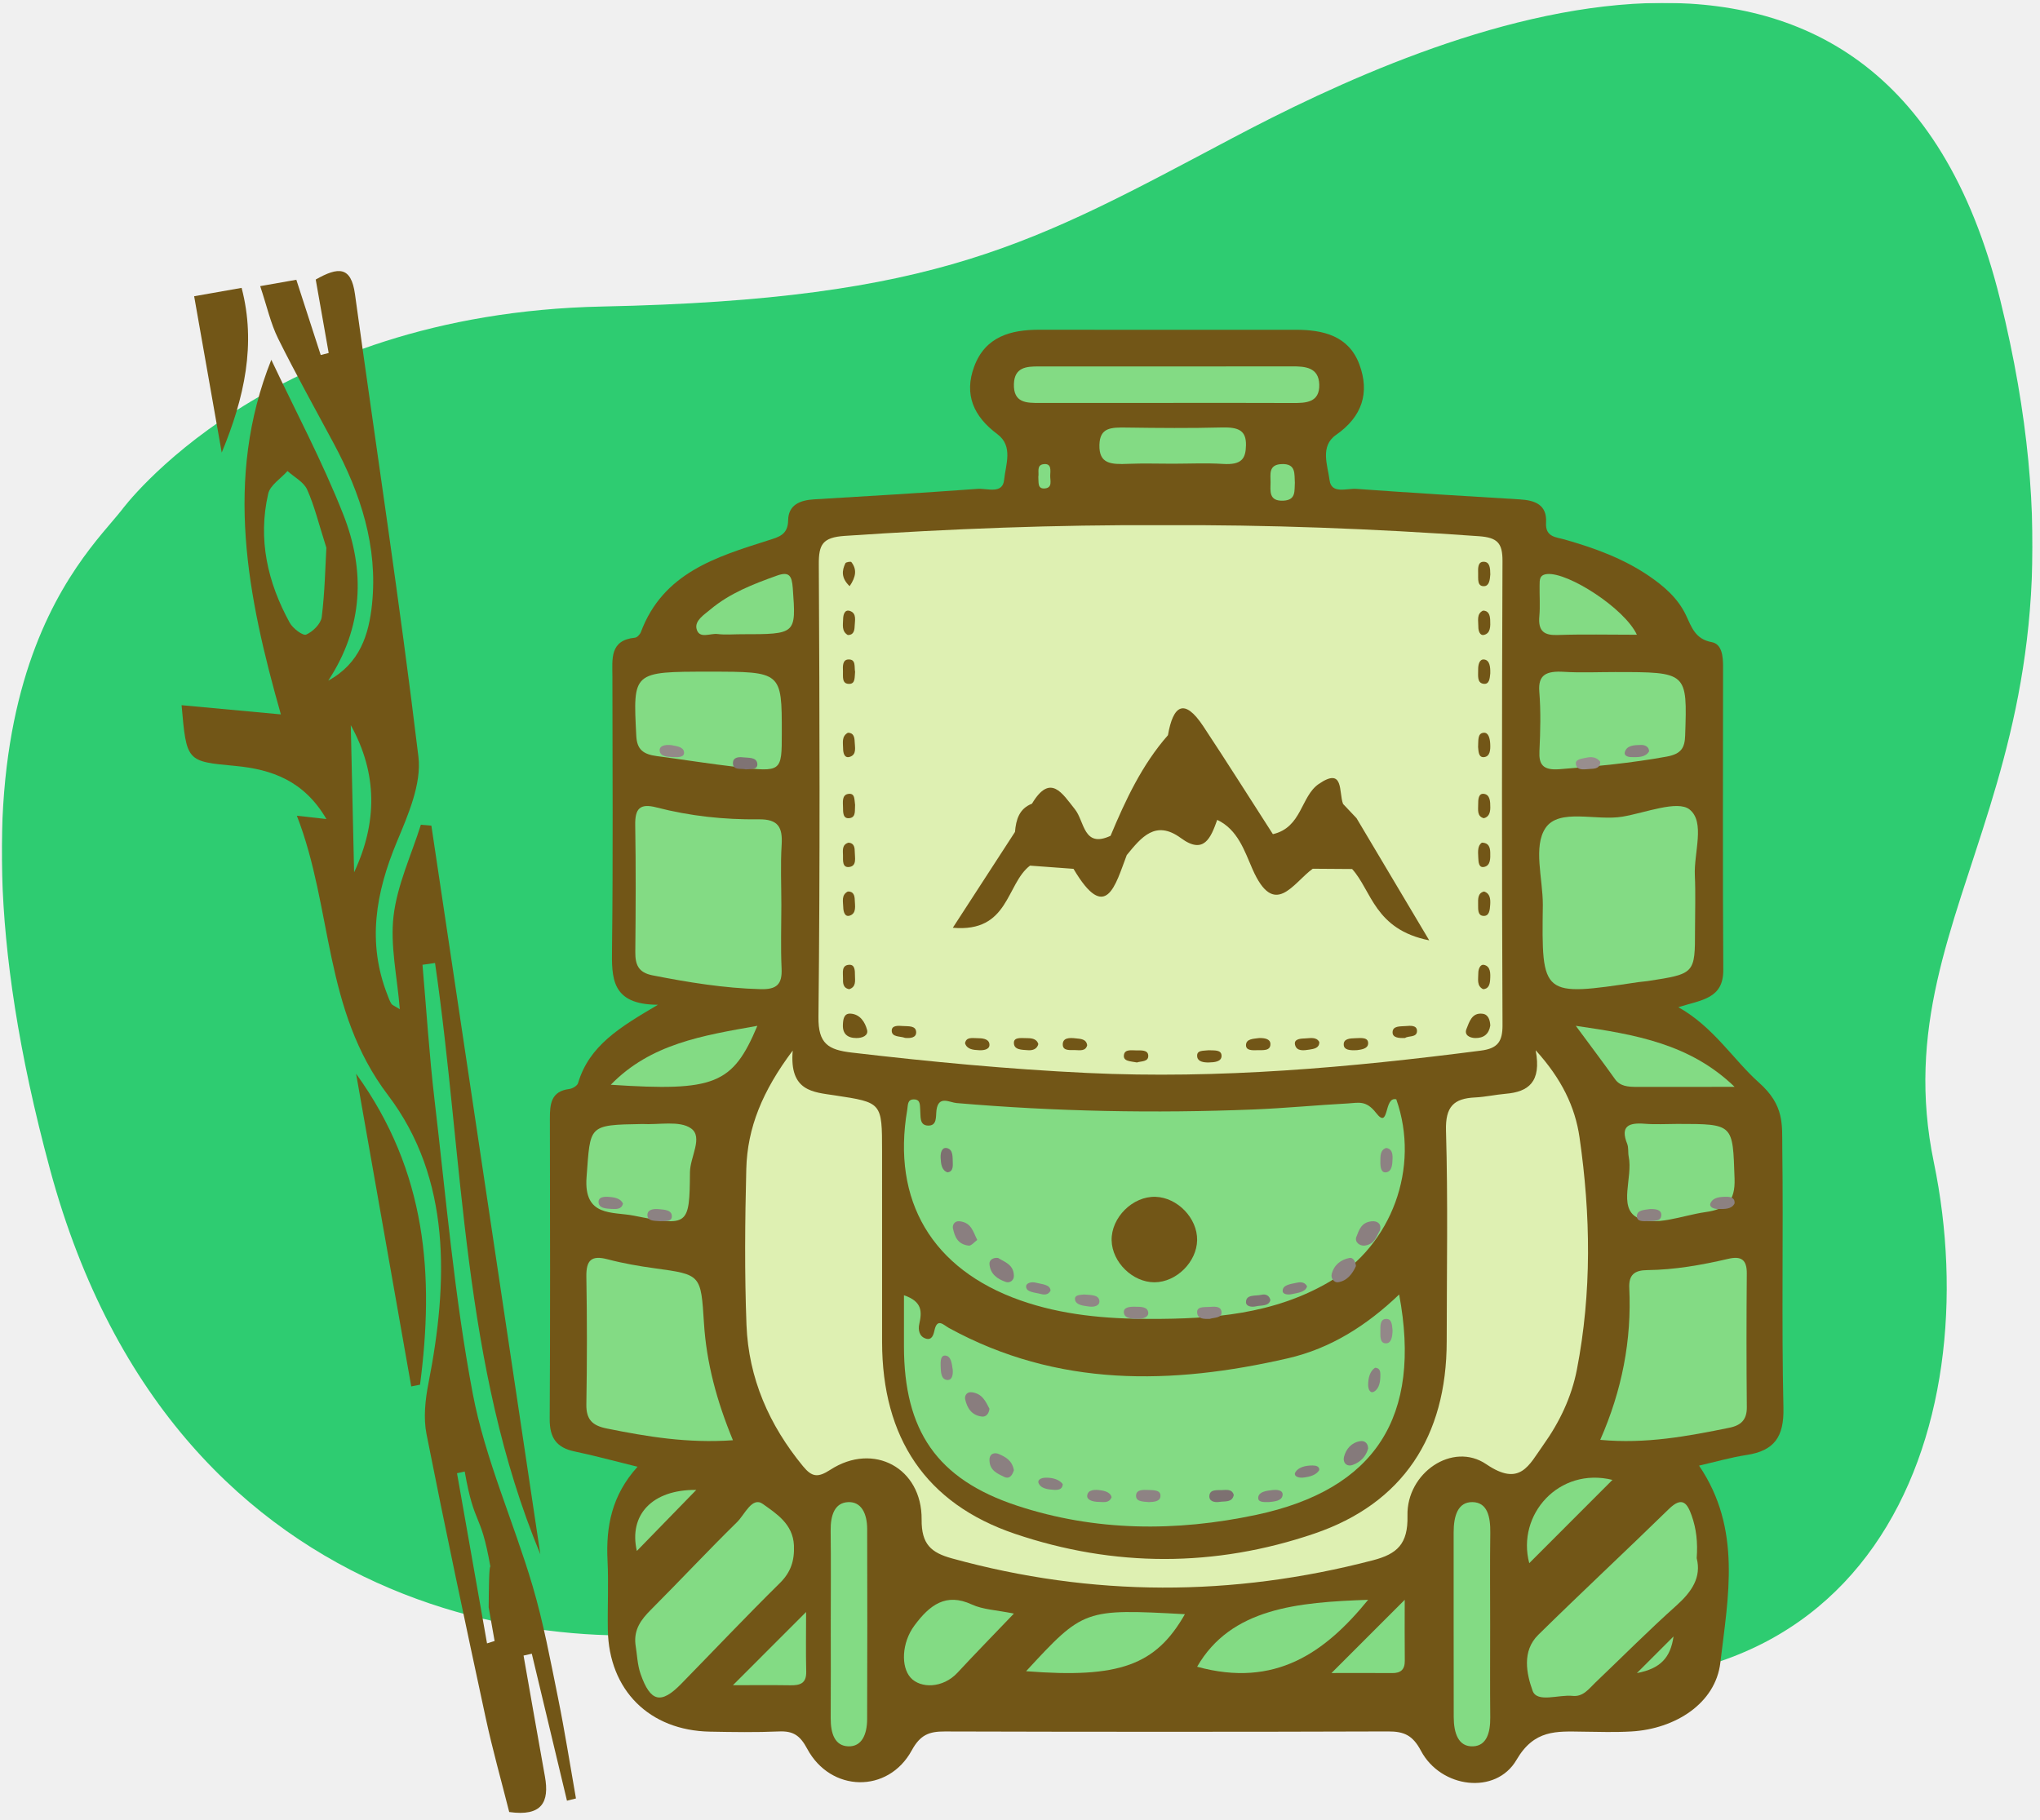
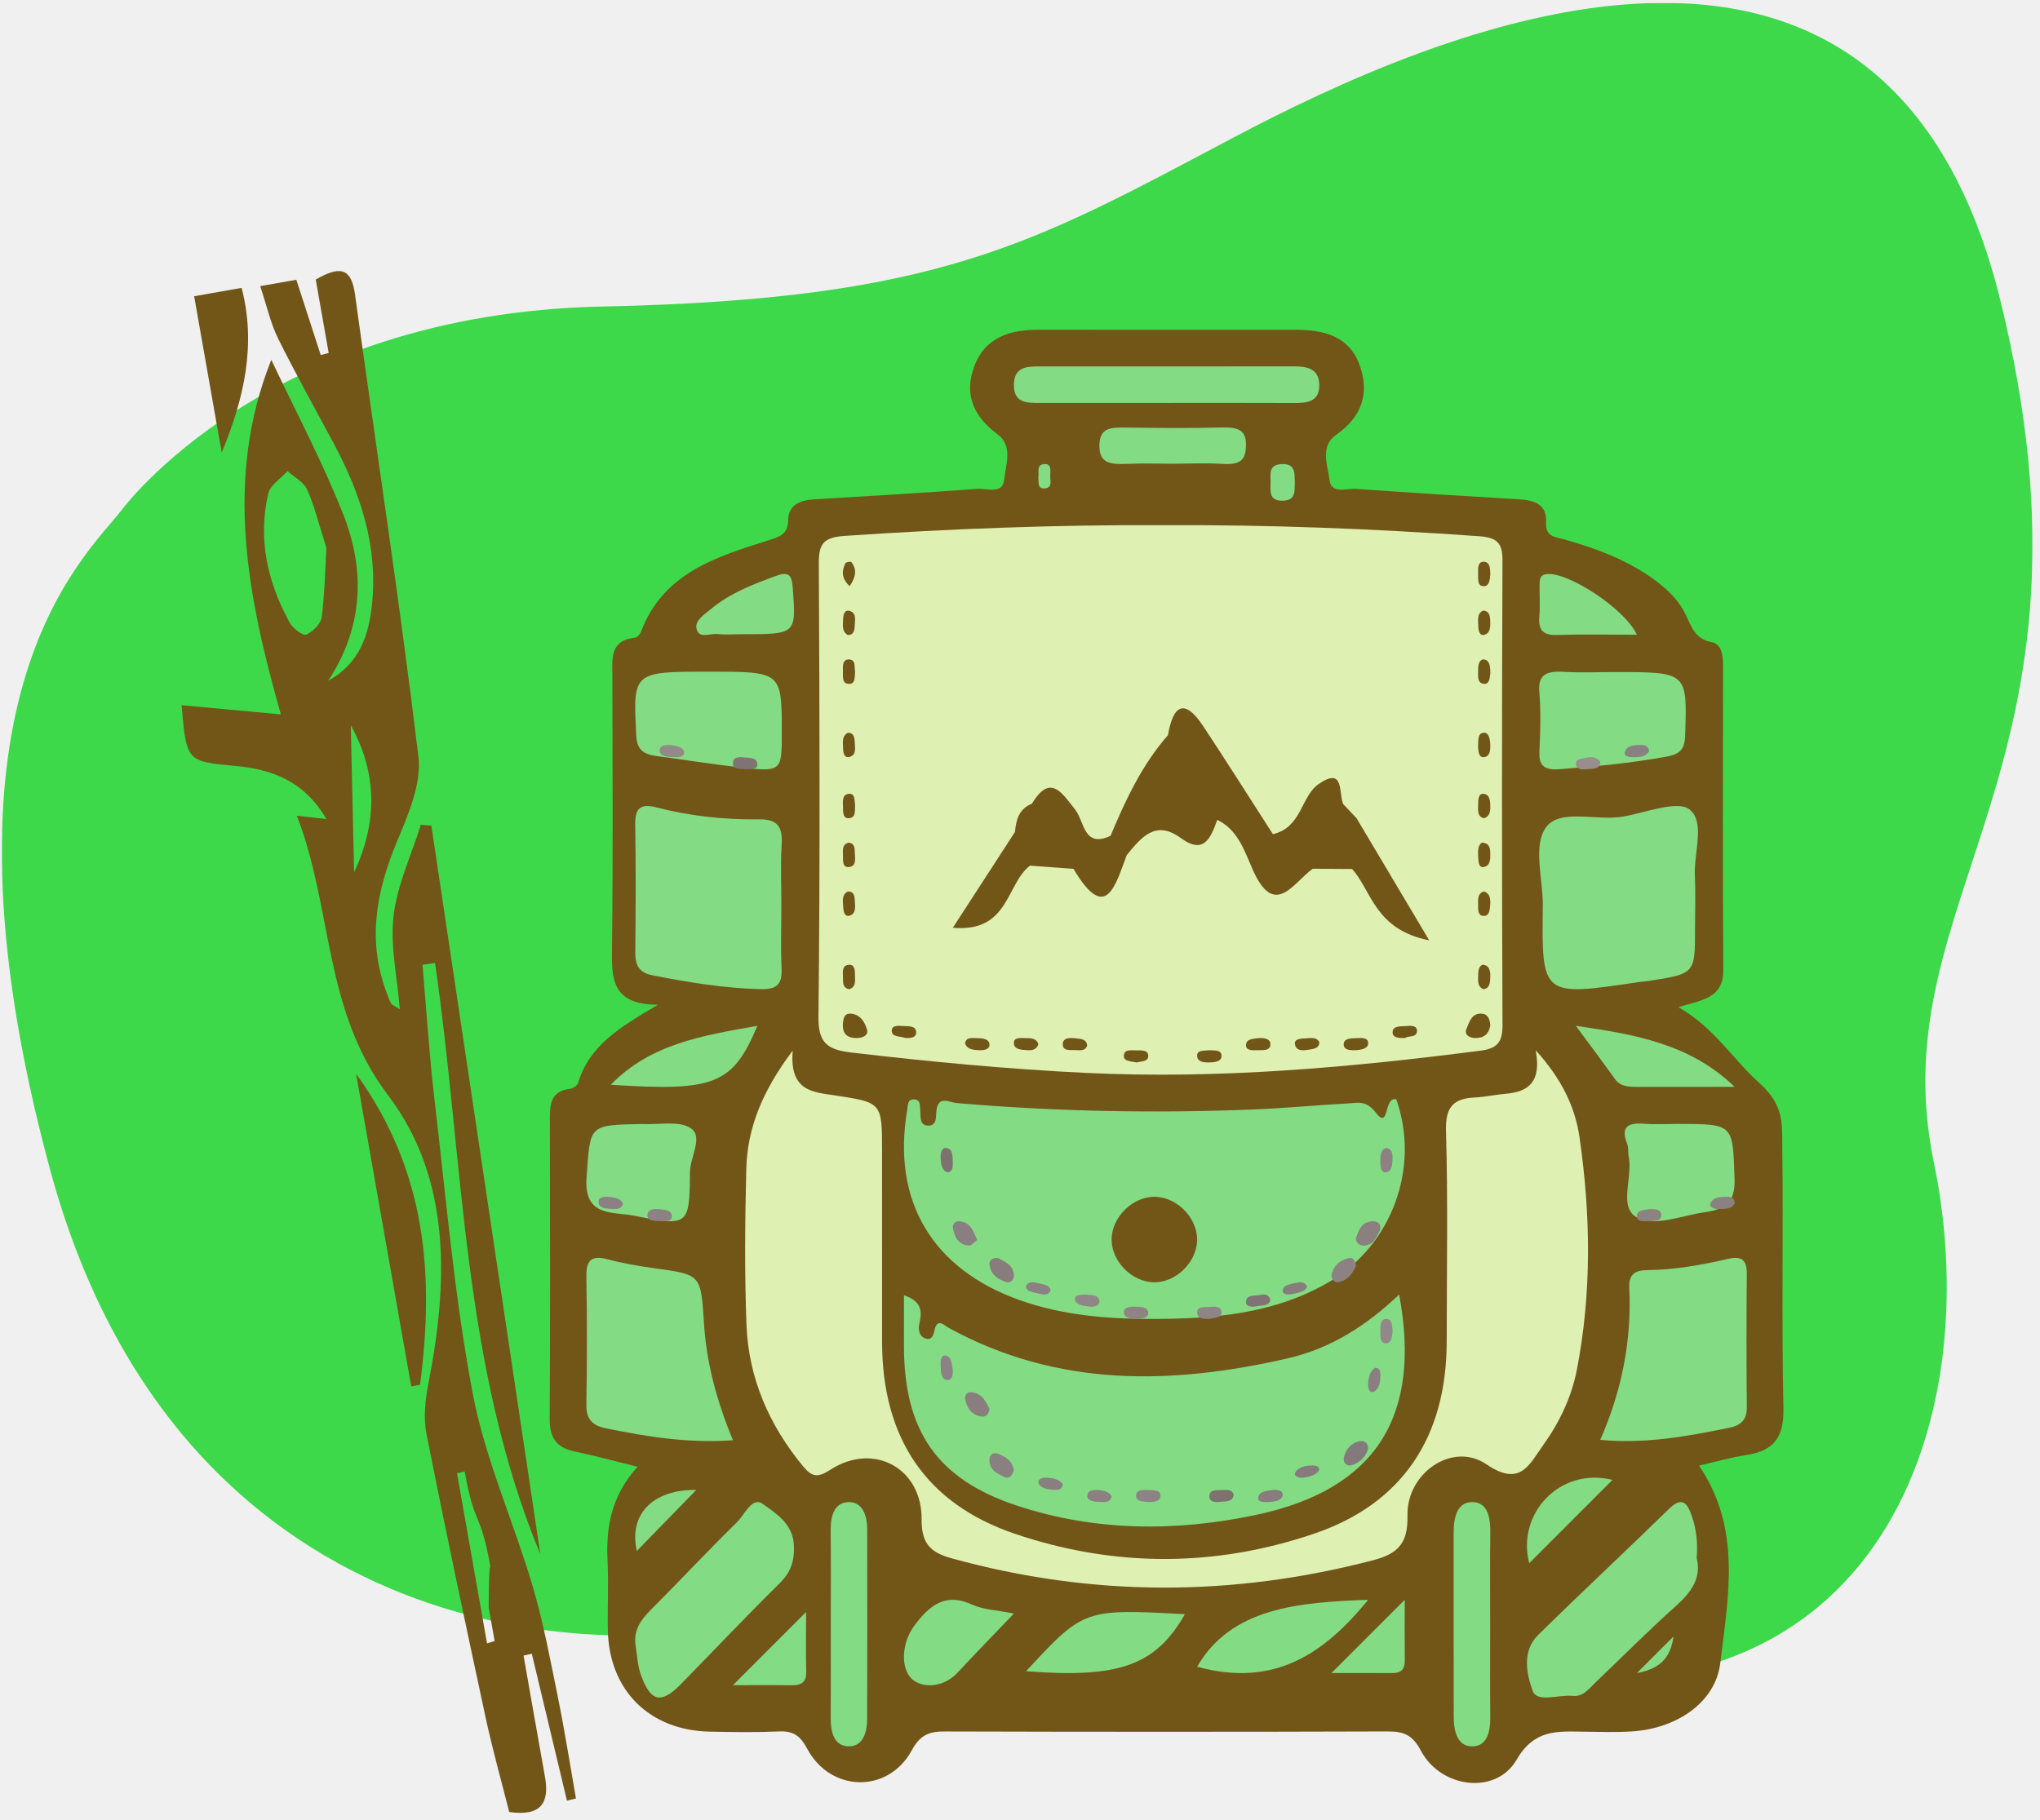
<svg xmlns="http://www.w3.org/2000/svg" xmlns:xlink="http://www.w3.org/1999/xlink" width="167px" height="149px" viewBox="0 0 167 149" version="1.1">
  <defs>
    <polygon id="path-1" points="166.384 137.635 0.149 137.635 0.149 0.237 166.384 0.237 166.384 137.635" />
  </defs>
  <g id="Home" stroke="none" stroke-width="1" fill="none" fill-rule="evenodd">
    <g id="Group-14" transform="translate(-27, 0)">
      <g id="Group-13" transform="translate(27, 0)">
        <g id="Group-3">
          <mask id="mask-2" fill="white">
            <use xlink:href="#path-1" />
          </mask>
          <g id="Clip-2" />
-           <path d="M9.97,41.755 C9.97,41.755 21.729,25.674 49.316,25.099 C76.903,24.525 84.591,19.931 100.873,11.316 C117.153,2.701 154.238,-13.955 163.736,24.525 C173.232,63.005 153.786,73.343 158.308,95.169 C162.831,116.993 153.334,143.412 120.319,136.519 C87.305,129.628 76.451,128.479 62.431,132.5 C48.411,136.519 14.492,134.222 4.091,95.742 C-6.311,57.262 6.804,45.775 9.97,41.755" id="Fill-1" fill="#2ECC71" mask="url(#mask-2)" />
+           <path d="M9.97,41.755 C9.97,41.755 21.729,25.674 49.316,25.099 C76.903,24.525 84.591,19.931 100.873,11.316 C117.153,2.701 154.238,-13.955 163.736,24.525 C173.232,63.005 153.786,73.343 158.308,95.169 C162.831,116.993 153.334,143.412 120.319,136.519 C87.305,129.628 76.451,128.479 62.431,132.5 C48.411,136.519 14.492,134.222 4.091,95.742 C-6.311,57.262 6.804,45.775 9.97,41.755" id="Fill-1" fill="#3DD94A" mask="url(#mask-2)" />
        </g>
        <g id="icon" transform="translate(45, 27)">
          <path d="M7.191,93.105 C5.218,92.62 3.64,92.185 2.041,91.853 C0.562,91.546 -0.01,90.738 0,89.203 C0.05,80.999 0.03,72.796 0.015,64.592 C0.013,63.399 0.104,62.358 1.607,62.172 C1.869,62.139 2.258,61.906 2.323,61.686 C3.232,58.618 5.739,57.113 8.863,55.275 C5.007,55.265 5.073,53.06 5.102,50.635 C5.192,43.221 5.137,35.804 5.133,28.39 C5.133,26.967 4.892,25.424 6.981,25.217 C7.159,25.199 7.391,24.95 7.464,24.758 C9.28,19.906 13.623,18.602 17.918,17.238 C18.755,16.973 19.504,16.791 19.52,15.598 C19.539,14.332 20.504,13.957 21.647,13.889 C26.112,13.625 30.577,13.356 35.038,13.03 C35.807,12.975 37.081,13.491 37.2,12.291 C37.321,11.065 37.969,9.534 36.646,8.55 C34.705,7.106 33.896,5.307 34.753,3.005 C35.667,0.556 37.743,-0.004 40.1,2.06972381e-05 C47.09,0.011 54.08,0.006 61.07,0.004 C63.324,0.003 65.413,0.498 66.282,2.841 C67.142,5.155 66.514,7.119 64.382,8.604 C63.029,9.546 63.691,11.108 63.843,12.323 C63.988,13.485 65.258,12.974 66.034,13.031 C70.495,13.356 74.959,13.625 79.424,13.893 C80.663,13.968 81.654,14.334 81.564,15.796 C81.49,16.993 82.397,16.98 83.088,17.178 C85.514,17.87 87.865,18.718 89.972,20.151 C91.223,21.003 92.356,21.982 93.016,23.372 C93.484,24.36 93.772,25.332 95.13,25.583 C95.967,25.738 96.055,26.749 96.055,27.568 C96.053,35.851 96.019,44.134 96.073,52.416 C96.088,54.783 94.311,54.871 92.394,55.473 C95.285,57.093 96.913,59.8 98.988,61.644 C101.099,63.52 100.879,65.093 100.903,66.988 C100.995,74.086 100.836,81.189 100.997,88.285 C101.052,90.667 100.239,91.797 97.98,92.142 C96.69,92.338 95.424,92.708 94.088,93.013 C97.609,98.193 96.463,103.786 95.833,109.143 C95.441,112.49 92.132,114.571 88.559,114.781 C87.227,114.859 85.889,114.816 84.553,114.798 C82.417,114.768 80.593,114.617 79.144,117.109 C77.461,120.003 72.95,119.435 71.322,116.361 C70.646,115.085 69.934,114.774 68.631,114.779 C56.536,114.819 44.441,114.817 32.347,114.782 C31.064,114.777 30.338,115.048 29.637,116.332 C27.706,119.875 22.995,119.781 21.077,116.193 C20.492,115.1 19.927,114.729 18.768,114.78 C16.886,114.862 14.998,114.832 13.114,114.796 C8.157,114.701 4.848,111.4 4.759,106.463 C4.725,104.571 4.828,102.673 4.734,100.785 C4.596,98.004 5.074,95.445 7.191,93.105 Z" id="Shape" fill="#725617" />
          <path d="M50.104,16.005 C58.766,15.956 67.412,16.293 76.053,16.906 C77.594,17.016 78.004,17.47 77.998,18.945 C77.943,31.611 77.943,44.277 78,56.943 C78.006,58.306 77.592,58.853 76.231,59.029 C65.53,60.412 54.808,61.374 43.995,60.859 C37.548,60.553 31.133,59.941 24.726,59.19 C22.801,58.964 21.976,58.465 22.001,56.279 C22.136,43.924 22.096,31.566 22.03,19.21 C22.021,17.592 22.325,17.005 24.155,16.881 C32.796,16.296 41.443,15.963 50.104,16.005 Z" id="Shape" fill="#DEF0B2" />
          <path d="M19.895,59.025 C19.602,62.385 21.584,62.427 23.344,62.695 C27.206,63.281 27.208,63.267 27.209,67.299 C27.21,72.495 27.206,77.69 27.21,82.886 C27.217,90.73 30.782,96.119 38.075,98.593 C46.2,101.348 54.47,101.346 62.593,98.58 C69.826,96.117 73.429,90.641 73.431,82.833 C73.433,77.087 73.54,71.336 73.373,65.595 C73.315,63.607 74.013,62.949 75.749,62.865 C76.593,62.825 77.428,62.635 78.271,62.562 C80.096,62.407 81.211,61.624 80.714,59 C82.834,61.334 83.944,63.633 84.305,66.137 C85.219,72.467 85.314,78.833 84.089,85.148 C83.652,87.403 82.665,89.465 81.333,91.33 C80.166,92.962 79.451,94.789 76.67,92.897 C73.917,91.024 70.136,93.609 70.22,97.109 C70.276,99.446 69.361,100.249 67.397,100.762 C55.886,103.766 44.412,103.777 32.928,100.609 C31.231,100.141 30.428,99.458 30.447,97.429 C30.487,93.201 26.505,91.066 22.981,93.348 C21.962,94.007 21.482,93.97 20.736,93.062 C17.969,89.698 16.277,85.865 16.109,81.483 C15.947,77.238 15.986,72.98 16.093,68.733 C16.179,65.348 17.413,62.334 19.895,59.025 Z" id="Shape" fill="#DEF0B2" />
          <path d="M69.304,63.018 C71.272,68.597 68.948,74.956 63.832,77.957 C59.27,80.633 54.207,81.008 49.112,81 C45.524,80.994 41.946,80.689 38.502,79.471 C31.317,76.929 27.987,71.336 29.27,63.867 C29.333,63.498 29.267,63.016 29.818,63.024 C30.375,63.032 30.296,63.512 30.331,63.883 C30.38,64.406 30.242,65.154 30.979,65.169 C31.733,65.184 31.594,64.428 31.663,63.906 C31.827,62.673 32.732,63.274 33.301,63.323 C41.406,64.017 49.522,64.176 57.647,63.848 C60.221,63.743 62.788,63.492 65.36,63.354 C66.182,63.311 66.824,63.063 67.648,64.13 C68.761,65.573 68.26,62.751 69.304,63.018 Z" id="Shape" fill="#83DB84" />
          <path d="M29.001,79.062 C30.533,79.582 30.472,80.44 30.253,81.425 C30.153,81.871 30.242,82.432 30.774,82.605 C31.284,82.772 31.413,82.324 31.499,81.933 C31.729,80.886 32.25,81.505 32.677,81.739 C41.564,86.612 50.922,86.413 60.439,84.222 C63.944,83.415 66.895,81.526 69.539,79 C71.409,89 67.607,94.969 57.841,97.044 C51.291,98.435 44.66,98.412 38.233,96.283 C31.697,94.119 29.005,90.146 29,83.224 C29,81.899 29.001,80.575 29.001,79.062 Z" id="Shape" fill="#83DB84" />
          <path d="M81.301,47.08 C81.301,44.944 80.497,42.327 81.518,40.805 C82.628,39.151 85.674,40.244 87.842,39.869 C89.71,39.547 92.324,38.51 93.303,39.277 C94.613,40.305 93.658,42.814 93.745,44.683 C93.813,46.161 93.759,47.645 93.759,49.125 C93.759,52.739 93.759,52.739 89.879,53.335 C89.622,53.374 89.36,53.385 89.102,53.424 C81.199,54.606 81.199,54.607 81.301,47.08 Z" id="Shape" fill="#83DB84" />
          <path d="M18.964,47.119 C18.962,48.851 18.903,50.583 18.983,52.311 C19.041,53.596 18.588,54.032 17.271,53.998 C14.271,53.921 11.343,53.44 8.413,52.865 C7.248,52.635 6.998,51.983 7.008,50.943 C7.042,47.482 7.059,44.02 7.001,40.56 C6.979,39.239 7.359,38.757 8.736,39.114 C11.473,39.823 14.285,40.125 17.104,40.09 C18.717,40.068 19.075,40.749 18.988,42.176 C18.886,43.818 18.964,45.472 18.964,47.119 Z" id="Shape" fill="#83DB84" />
          <path d="M15,90.934 C11.27,91.196 7.966,90.638 4.663,89.971 C3.503,89.737 2.979,89.248 3.001,87.993 C3.061,84.51 3.061,81.024 3.001,77.541 C2.978,76.177 3.423,75.77 4.742,76.118 C6.008,76.452 7.309,76.677 8.607,76.855 C12.397,77.376 12.376,77.359 12.629,81.356 C12.835,84.598 13.667,87.703 15,90.934 Z" id="Shape" fill="#83DB84" />
          <path d="M86,90.903 C87.78,86.853 88.58,82.744 88.377,78.471 C88.325,77.382 88.809,77.014 89.842,77.003 C92.089,76.979 94.295,76.588 96.477,76.08 C97.543,75.83 98.008,76.149 97.998,77.286 C97.967,80.933 97.964,84.582 98,88.229 C98.01,89.27 97.509,89.72 96.575,89.91 C93.17,90.601 89.763,91.252 86,90.903 Z" id="Shape" fill="#83DB84" />
          <path d="M93.896,100.592 C94.295,102.152 93.501,103.336 92.235,104.47 C89.957,106.507 87.807,108.675 85.596,110.782 C85.068,111.286 84.605,111.962 83.73,111.867 C82.596,111.745 80.826,112.462 80.463,111.447 C79.966,110.062 79.572,108.201 80.927,106.869 C84.453,103.398 88.08,100.021 91.62,96.564 C92.731,95.479 93.136,96.125 93.484,97.104 C93.869,98.186 93.992,99.307 93.896,100.592 Z" id="Shape" fill="#83DB84" />
          <path d="M87.212,28.032 C93.154,28.033 93.123,28.032 92.952,33.217 C92.92,34.213 92.656,34.734 91.429,34.957 C88.526,35.486 85.597,35.764 82.65,35.987 C81.279,36.091 80.971,35.574 81.022,34.516 C81.1,32.891 81.142,31.254 81.012,29.634 C80.9,28.251 81.586,27.926 83.02,28.013 C84.41,28.098 85.814,28.032 87.212,28.032 Z" id="Shape" fill="#83DB84" />
          <path d="M13.076,28 C19.002,28 19.002,28 19,33.036 C18.999,36.207 18.995,36.231 15.34,35.809 C13.144,35.555 10.961,35.204 8.77,34.914 C7.653,34.767 7.144,34.37 7.088,33.265 C6.819,27.998 6.77,28 13.076,28 Z" id="Shape" fill="#83DB84" />
          <path d="M7.02,107.648 C6.88,106.422 7.486,105.614 8.281,104.818 C10.653,102.442 12.947,99.984 15.342,97.633 C15.968,97.018 16.57,95.519 17.45,96.153 C18.53,96.931 19.919,97.779 19.994,99.553 C20.047,100.796 19.741,101.742 18.834,102.637 C16.096,105.338 13.448,108.138 10.757,110.89 C9.114,112.569 8.248,112.378 7.443,110.08 C7.175,109.316 7.154,108.461 7.02,107.648 Z" id="Shape" fill="#83DB84" />
          <path d="M76.989,106.077 C76.989,108.597 76.972,111.117 76.996,113.638 C77.008,114.894 76.691,115.948 75.598,115.998 C74.379,116.055 74.008,114.912 74.006,113.592 C73.997,108.552 74.001,103.512 74,98.471 C74,97.152 74.333,95.983 75.54,96 C76.755,96.018 77.018,97.18 76.999,98.517 C76.964,101.036 76.989,103.557 76.989,106.077 Z" id="Shape" fill="#83DB84" />
          <path d="M23.009,105.893 C23.01,103.374 23.03,100.854 23,98.335 C22.985,97.058 23.336,96.055 24.422,96.002 C25.511,95.949 25.985,96.94 25.989,98.194 C26.004,103.39 26.004,108.586 25.986,113.782 C25.981,115.019 25.55,116.038 24.441,115.999 C23.337,115.96 22.996,114.946 23.004,113.686 C23.021,111.089 23.009,108.491 23.009,105.893 Z" id="Shape" fill="#83DB84" />
          <path d="M50.353,5.993 C46.929,5.993 43.504,5.991 40.079,5.995 C39.051,5.996 37.947,6.008 38.002,4.431 C38.05,3.062 39.049,3.006 40.007,3.006 C46.933,3.008 53.857,3.013 60.781,3 C61.833,2.998 62.959,3.072 62.999,4.488 C63.041,5.968 61.898,6.005 60.854,6 C57.353,5.983 53.853,5.993 50.353,5.993 Z" id="Shape" fill="#83DB84" />
          <path d="M7.574,65.04 C8.935,65.118 10.629,64.737 11.566,65.396 C12.584,66.113 11.492,67.74 11.482,68.986 C11.445,73.375 11.375,73.438 6.894,72.546 C5.138,72.197 2.767,72.677 3.018,69.385 C3.343,65.133 3.094,65.115 7.574,65.04 Z" id="Shape" fill="#83DB84" />
          <path d="M92.316,65.033 C96.959,65.034 96.841,65.038 96.996,69.51 C97.061,71.377 96.326,72.012 94.596,72.256 C92.698,72.524 90.432,73.492 88.992,72.685 C87.467,71.831 88.68,69.414 88.331,67.716 C88.26,67.367 88.332,66.979 88.204,66.658 C87.629,65.215 88.32,64.912 89.653,65.02 C90.535,65.091 91.428,65.033 92.316,65.033 Z" id="Shape" fill="#83DB84" />
          <path d="M67,104 C63.477,108.327 59.389,111.235 53,109.481 C55.775,104.667 61.241,104.201 67,104 Z" id="Shape" fill="#83DB84" />
          <path d="M38,105.129 C36.23,106.979 34.792,108.448 33.392,109.96 C32.179,111.269 30.349,111.266 29.545,110.376 C28.742,109.486 28.812,107.519 29.853,106.112 C31.109,104.414 32.442,103.407 34.549,104.381 C35.476,104.809 36.558,104.833 38,105.129 Z" id="Shape" fill="#83DB84" />
          <path d="M39,109.847 C43.701,104.753 43.76,104.732 52,105.178 C49.619,109.352 46.642,110.449 39,109.847 Z" id="Shape" fill="#83DB84" />
          <path d="M5,61.825 C8.263,58.468 12.522,57.793 17,57 C14.982,61.796 13.524,62.388 5,61.825 Z" id="Shape" fill="#83DB84" />
          <path d="M97,61.997 C93.801,61.997 91.389,61.993 88.977,62 C88.258,62.001 87.622,61.945 87.211,61.368 C86.252,60.018 85.245,58.688 84,57 C88.953,57.716 93.366,58.494 97,61.997 Z" id="Shape" fill="#83DB84" />
          <path d="M50.985,10.971 C49.78,10.971 48.571,10.931 47.369,10.981 C45.934,11.042 44.965,10.984 45.001,9.44 C45.034,7.996 45.946,7.991 47.264,8.011 C49.846,8.048 52.432,8.07 55.013,8.003 C56.42,7.967 57.022,8.264 56.999,9.463 C56.978,10.561 56.646,11.085 55.116,10.989 C53.748,10.902 52.363,10.97 50.985,10.971 Z" id="Shape" fill="#83DB84" />
          <path d="M89,24.976 C86.688,24.976 84.602,24.925 82.52,24.997 C81.427,25.035 80.903,24.711 81.015,23.463 C81.09,22.629 81.021,21.782 81.036,20.941 C81.044,20.498 81.001,20.066 81.659,20.006 C83.375,19.848 87.991,22.813 89,24.976 Z" id="Shape" fill="#83DB84" />
          <path d="M80.189,101 C79.137,97.035 82.62,93.101 87,94.181 C84.815,96.369 82.471,98.715 80.189,101 Z" id="Shape" fill="#83DB84" />
          <path d="M15.694,24.934 C15.039,24.934 14.376,24.996 13.731,24.916 C13.137,24.842 12.232,25.353 12.022,24.492 C11.859,23.824 12.634,23.342 13.136,22.92 C14.752,21.562 16.662,20.83 18.595,20.137 C19.601,19.776 19.825,20.134 19.899,21.156 C20.173,24.937 20.206,24.934 15.694,24.934 Z" id="Shape" fill="#83DB84" />
          <path d="M15,110.992 C17.052,108.94 18.969,107.022 20.989,105 C20.989,106.598 20.961,108.242 20.999,109.884 C21.022,110.847 20.496,111.012 19.701,110.999 C18.116,110.975 16.532,110.992 15,110.992 Z" id="Shape" fill="#83DB84" />
          <path d="M64,109.996 C66.129,107.866 67.935,106.06 69.994,104 C69.994,105.773 69.982,107.377 70,108.981 C70.008,109.723 69.661,110.006 68.971,110 C67.437,109.986 65.904,109.996 64,109.996 Z" id="Shape" fill="#83DB84" />
          <path d="M12,95.001 C10.309,96.737 8.683,98.408 7.134,100 C6.458,97.06 8.379,94.963 12,95.001 Z" id="Shape" fill="#83DB84" />
          <path d="M61,12.533 C60.951,13.164 61.122,13.939 60.082,13.996 C58.828,14.067 59.008,13.175 59.011,12.469 C59.013,11.851 58.831,11.058 59.892,11.003 C61.128,10.941 60.949,11.821 61,12.533 Z" id="Shape" fill="#83DB84" />
          <path d="M89,110 C90.165,108.834 91.023,107.977 92,107 C91.753,108.724 90.946,109.635 89,110 Z" id="Shape" fill="#83DB84" />
          <path d="M40,12.045 C40.074,11.668 39.823,11.073 40.445,11.006 C41.099,10.935 40.987,11.526 40.974,11.94 C40.961,12.336 41.178,12.927 40.551,12.994 C39.905,13.064 40.039,12.485 40,12.045 Z" id="Shape" fill="#83DB84" />
          <path d="M53.941,59 C54.387,59.028 55.008,58.93 55,59.47 C54.993,59.94 54.416,59.991 53.947,60 C53.536,60.007 53.074,59.934 53.011,59.556 C52.911,58.955 53.528,59.061 53.941,59 Z" id="Shape" fill="#725617" />
          <path d="M66.103,58.99 C65.497,59.027 65.037,58.977 65.003,58.575 C64.958,58.046 65.51,58.026 65.968,58.013 C66.411,57.999 67.034,57.913 66.999,58.464 C66.97,58.904 66.374,58.949 66.103,58.99 Z" id="Shape" fill="#725617" />
          <path d="M76.403,23 C76.85,23.001 76.97,23.348 76.99,23.758 C77.016,24.279 77.03,24.87 76.469,24.992 C76.16,25.06 76.016,24.673 76.021,24.328 C76.029,23.844 75.852,23.267 76.403,23 Z" id="Shape" fill="#725617" />
          <path d="M40,58.496 C39.897,58.893 39.559,59.029 39.14,58.995 C38.644,58.956 37.987,58.982 38,58.375 C38.009,57.941 38.545,58.001 38.917,58.005 C39.365,58.012 39.848,57.996 40,58.496 Z" id="Shape" fill="#725617" />
          <path d="M76.494,46 C76.971,46.153 77.024,46.598 76.993,47.069 C76.964,47.52 76.922,48.062 76.389,47.994 C75.961,47.939 76.007,47.438 76.002,47.062 C75.996,46.611 75.965,46.126 76.494,46 Z" id="Shape" fill="#725617" />
          <path d="M77,20.042 C76.97,20.468 76.913,20.97 76.509,20.998 C75.909,21.039 76.018,20.395 76.004,19.946 C75.993,19.544 75.971,19.012 76.434,19 C76.976,18.987 76.994,19.543 77,20.042 Z" id="Shape" fill="#725617" />
          <path d="M76.466,40 C75.898,39.845 76.01,39.306 76.007,38.86 C76.005,38.46 76.027,37.936 76.491,38.006 C76.985,38.082 77.001,38.643 77,39.127 C76.999,39.569 76.867,39.908 76.466,40 Z" id="Shape" fill="#725617" />
          <path d="M76,34.172 C76.036,33.651 75.928,33.027 76.478,33 C76.86,32.982 76.97,33.478 76.993,33.905 C77.022,34.407 76.981,34.952 76.479,34.998 C76.027,35.039 76.036,34.51 76,34.172 Z" id="Shape" fill="#725617" />
          <path d="M76.315,42 C76.863,42.007 76.985,42.369 76.996,42.811 C77.008,43.291 77.02,43.852 76.532,43.98 C76.038,44.11 76.032,43.58 76.013,43.184 C75.992,42.724 75.952,42.232 76.315,42 Z" id="Shape" fill="#725617" />
          <path d="M63,58.324 C63.017,58.821 62.575,58.887 62.188,58.948 C61.724,59.021 61.166,59.098 61.021,58.578 C60.892,58.11 61.378,58.044 61.787,58.034 C62.227,58.022 62.752,57.87 63,58.324 Z" id="Shape" fill="#725617" />
          <path d="M58.077,58.001 C58.52,57.991 58.993,58.065 59,58.487 C59.011,59.074 58.383,58.983 57.934,58.995 C57.542,59.005 56.99,59.042 57,58.575 C57.012,58.052 57.617,58.067 58.077,58.001 Z" id="Shape" fill="#725617" />
          <path d="M76.998,28.144 C76.959,28.531 76.931,29.095 76.402,28.986 C75.901,28.884 76.014,28.291 76.005,27.853 C75.997,27.436 76.106,26.955 76.495,27.003 C76.951,27.059 77.012,27.595 76.998,28.144 Z" id="Shape" fill="#725617" />
          <path d="M76.415,54 C75.866,53.731 76.021,53.166 76.018,52.676 C76.017,52.319 76.196,51.949 76.473,52.006 C77.035,52.121 77.019,52.71 76.987,53.23 C76.962,53.635 76.843,53.978 76.415,54 Z" id="Shape" fill="#725617" />
          <path d="M25.108,58 C24.365,57.999 23.971,57.644 24.002,56.92 C24.018,56.506 24.065,55.97 24.623,56.001 C25.416,56.045 25.815,56.708 25.981,57.332 C26.104,57.794 25.597,58.006 25.108,58 Z" id="Shape" fill="#725617" />
          <path d="M29.088,57.988 C28.699,57.835 28.019,57.947 28,57.418 C27.984,56.945 28.529,56.987 28.921,57.016 C29.367,57.048 29.996,56.965 30,57.532 C30.003,57.962 29.557,58.033 29.088,57.988 Z" id="Shape" fill="#725617" />
          <path d="M48.075,60 C47.524,59.892 46.904,59.917 47.013,59.352 C47.098,58.91 47.638,59.008 48.022,59.012 C48.41,59.015 48.954,58.961 48.997,59.405 C49.052,59.973 48.401,59.88 48.075,60 Z" id="Shape" fill="#725617" />
          <path d="M25,28.019 C24.953,28.421 25.037,28.975 24.552,28.999 C23.89,29.032 24.023,28.39 24.007,27.959 C23.991,27.574 23.963,27.027 24.438,27.001 C25.103,26.965 24.919,27.62 25,28.019 Z" id="Shape" fill="#725617" />
          <path d="M44,58.589 C43.873,59.098 43.389,58.994 43.002,58.986 C42.612,58.978 42.03,59.062 42.002,58.572 C41.966,57.955 42.569,57.969 43.058,58.025 C43.449,58.069 43.927,58.066 44,58.589 Z" id="Shape" fill="#725617" />
          <path d="M77,56.972 C76.89,57.678 76.458,58.01 75.772,58 C75.3,57.992 74.848,57.75 75.049,57.258 C75.281,56.689 75.488,55.89 76.381,56.013 C76.853,56.078 76.974,56.548 77,56.972 Z" id="Shape" fill="#725617" />
          <path d="M24.521,54 C23.989,53.904 24.004,53.468 24.011,53.093 C24.02,52.671 23.863,52.056 24.489,52.003 C25.003,51.958 24.986,52.501 24.989,52.87 C24.995,53.3 25.098,53.811 24.521,54 Z" id="Shape" fill="#725617" />
          <path d="M70.026,57.994 C69.476,58.023 69.001,57.959 69,57.54 C68.998,56.982 69.631,57.057 70.076,57.019 C70.469,56.986 70.997,56.94 71,57.417 C71.004,57.981 70.279,57.798 70.026,57.994 Z" id="Shape" fill="#725617" />
          <path d="M34,58.427 C34.093,57.905 34.576,58.007 34.972,58.01 C35.397,58.012 35.915,58.048 35.991,58.458 C36.074,58.91 35.596,59.02 35.153,58.997 C34.667,58.973 34.161,58.932 34,58.427 Z" id="Shape" fill="#725617" />
          <path d="M24.553,21 C23.843,20.317 23.921,19.718 24.208,19.118 C24.253,19.027 24.646,18.963 24.693,19.023 C25.152,19.61 25.089,20.214 24.553,21 Z" id="Shape" fill="#725617" />
          <path d="M24.405,46.001 C24.871,45.98 24.963,46.33 24.973,46.69 C24.987,47.165 25.131,47.778 24.574,47.973 C24.155,48.119 24.038,47.645 24.031,47.296 C24.021,46.833 23.856,46.286 24.405,46.001 Z" id="Shape" fill="#725617" />
          <path d="M24.467,42 C24.941,42.036 24.973,42.43 24.974,42.77 C24.975,43.233 25.163,43.91 24.516,43.994 C23.938,44.068 24.016,43.437 24.01,43.044 C24.003,42.649 23.909,42.158 24.467,42 Z" id="Shape" fill="#725617" />
          <path d="M24.411,33 C24.878,32.996 24.953,33.371 24.964,33.712 C24.977,34.175 25.158,34.792 24.562,34.976 C24.132,35.109 24.021,34.666 24.019,34.302 C24.016,33.833 23.875,33.297 24.411,33 Z" id="Shape" fill="#725617" />
          <path d="M25,38.913 C24.961,39.325 25.093,39.902 24.575,39.989 C23.977,40.089 24.022,39.499 24.011,39.091 C24.001,38.678 23.919,38.104 24.418,38.013 C25.026,37.903 24.931,38.514 25,38.913 Z" id="Shape" fill="#725617" />
          <path d="M24.404,25 C23.882,24.692 24.012,24.159 24.021,23.686 C24.028,23.321 24.154,22.887 24.575,23.027 C25.16,23.223 24.975,23.836 24.962,24.3 C24.952,24.646 24.863,25.011 24.404,25 Z" id="Shape" fill="#725617" />
          <path d="M66.05,39.998 C65.681,39.609 65.314,39.22 64.947,38.83 C64.579,37.896 65.052,35.755 62.953,37.199 C61.481,38.21 61.579,40.763 59.202,41.305 C57.308,38.363 55.437,35.39 53.499,32.463 C51.949,30.125 51.034,30.75 50.612,33.201 C48.49,35.617 47.145,38.495 45.913,41.44 C43.689,42.479 43.787,40.255 43.001,39.274 C41.966,37.981 40.996,36.275 39.48,38.81 C38.434,39.216 38.175,40.114 38.09,41.122 L38.09,41.122 C36.481,43.601 34.873,46.082 33,48.97 C37.618,49.38 37.349,45.384 39.319,43.882 C40.508,43.97 41.692,44.057 42.88,44.144 L42.88,44.144 C45.548,48.668 46.303,45.474 47.24,43.016 C48.425,41.576 49.589,40.095 51.676,41.63 C53.563,43.016 54.121,41.6 54.645,40.135 L54.645,40.135 C54.645,40.135 54.645,40.135 54.645,40.135 C56.333,40.931 56.882,42.69 57.532,44.169 C59.328,48.261 60.841,45.31 62.464,44.136 C63.539,44.143 64.612,44.151 65.687,44.159 L65.687,44.159 C67.287,45.914 67.517,49.112 72,50 C69.56,45.9 67.806,42.948 66.05,39.998 Z" id="Shape" fill="#725617" />
          <path d="M53,74.543 C52.975,76.333 51.303,77.992 49.514,78 C47.728,78.008 46.041,76.36 46.001,74.57 C45.959,72.696 47.732,70.938 49.599,71.002 C51.398,71.063 53.025,72.757 53,74.543 Z" id="Shape" fill="#725617" />
          <path d="M43.742,79 C44.341,79.048 44.931,79.021 44.996,79.507 C45.048,79.901 44.619,80.049 44.156,79.986 C43.691,79.924 43.095,79.865 43.01,79.446 C42.918,78.992 43.487,79.043 43.742,79 Z" id="Shape" fill="#908686" />
          <path d="M48.106,81 C47.625,80.983 47.051,80.967 47.002,80.475 C46.961,80.05 47.464,79.993 47.889,80.001 C48.361,80.009 48.958,79.977 48.999,80.492 C49.029,80.877 48.544,80.994 48.106,81 Z" id="Shape" fill="#8F8484" />
          <path d="M68.48,67 C68.911,67.057 69.012,67.409 68.999,67.859 C68.985,68.345 68.956,68.913 68.488,68.993 C68.055,69.067 67.996,68.564 68,68.143 C68.004,67.67 67.974,67.164 68.48,67 Z" id="Shape" fill="#8D8283" />
          <path d="M41,78.677 C40.872,78.952 40.615,79.07 40.201,78.958 C39.705,78.824 38.983,78.821 39,78.327 C39.009,78.066 39.428,77.933 39.801,78.034 C40.283,78.165 40.975,78.171 41,78.677 Z" id="Shape" fill="#8B8182" />
          <path d="M62,78.332 C61.875,78.805 61.266,78.859 60.765,78.969 C60.428,79.044 59.982,78.996 60.001,78.68 C60.028,78.192 60.685,78.142 61.199,78.028 C61.59,77.942 61.861,78.056 62,78.332 Z" id="Shape" fill="#887D7D" />
          <path d="M67.96,73.758 C67.69,74.209 67.552,74.876 66.737,74.993 C66.311,75.055 65.866,74.696 66.038,74.275 C66.252,73.748 66.416,73.096 67.285,73.006 C67.779,72.956 68.121,73.235 67.96,73.758 Z" id="Shape" fill="#8B7F80" />
          <path d="M36.703,76.007 C37.244,76.343 37.988,76.543 38,77.476 C38.005,77.874 37.633,78.073 37.35,77.976 C36.691,77.748 36.066,77.361 36.001,76.502 C35.977,76.177 36.3,75.957 36.703,76.007 Z" id="Shape" fill="#887C7D" />
          <path d="M66,76.673 C65.694,77.351 65.245,77.901 64.521,77.997 C64.229,78.036 63.931,77.681 64.014,77.339 C64.205,76.559 64.783,76.142 65.472,76.007 C65.771,75.947 65.967,76.294 66,76.673 Z" id="Shape" fill="#8D8283" />
          <path d="M35,74.532 C34.784,74.685 34.514,75.023 34.304,74.999 C33.362,74.891 33.15,74.214 33.01,73.582 C32.957,73.341 33.113,72.946 33.578,73.006 C34.531,73.129 34.652,73.846 35,74.532 Z" id="Shape" fill="#8A7F80" />
          <path d="M32.563,69 C32.079,68.823 32.031,68.315 32.003,67.831 C31.977,67.385 32.106,66.898 32.548,67.019 C33.043,67.154 32.977,67.773 32.998,68.254 C33.013,68.619 32.961,68.957 32.563,69 Z" id="Shape" fill="#7D7171" />
          <path d="M59,79.466 C58.853,79.982 58.25,79.868 57.816,79.969 C57.453,80.054 57.006,79.97 57,79.642 C56.989,78.965 57.783,79.139 58.262,79.024 C58.638,78.933 58.929,79.106 59,79.466 Z" id="Shape" fill="#7F7373" />
          <path d="M54.029,80.998 C53.595,81.005 53.109,81.016 53.018,80.593 C52.882,79.959 53.533,80.046 53.971,80.02 C54.357,79.997 54.897,79.921 54.986,80.358 C55.105,80.946 54.427,80.868 54.029,80.998 Z" id="Shape" fill="#908586" />
          <path d="M69,81.948 C68.985,82.431 68.915,82.995 68.461,83 C67.937,83.006 68.005,82.384 68.001,81.938 C67.998,81.547 67.991,81.056 68.41,81.005 C68.945,80.941 68.958,81.488 69,81.948 Z" id="Shape" fill="#938889" />
          <path d="M32.992,85.15 C33.034,85.619 32.92,86.051 32.512,85.995 C32.033,85.929 32.022,85.35 32.004,84.87 C31.988,84.458 31.998,83.925 32.443,84.009 C32.873,84.091 32.92,84.677 32.992,85.15 Z" id="Shape" fill="#8D8283" />
          <path d="M49.053,96 C48.515,95.956 47.932,95.958 48.006,95.401 C48.064,94.967 48.582,94.992 48.993,95.006 C49.468,95.021 50.073,95.007 49.993,95.566 C49.936,95.958 49.424,95.988 49.053,96 Z" id="Shape" fill="#8E8384" />
          <path d="M58.875,95.999 C58.464,96 57.927,96.036 58.008,95.575 C58.084,95.149 58.659,95.075 59.134,95.017 C59.571,94.964 60.06,95.017 59.994,95.45 C59.927,95.895 59.363,95.948 58.875,95.999 Z" id="Shape" fill="#887C7D" />
          <path d="M42,94.525 C41.981,94.957 41.654,95.017 41.274,94.996 C40.762,94.968 40.23,94.88 40.038,94.488 C39.879,94.164 40.247,94.001 40.628,94 C41.219,93.997 41.722,94.161 42,94.525 Z" id="Shape" fill="#8A7F80" />
          <path d="M38,93.388 C37.855,93.865 37.599,94.139 37.185,93.928 C36.663,93.66 36.029,93.43 36.001,92.591 C35.98,92.015 36.417,91.907 36.779,92.067 C37.312,92.303 37.859,92.582 38,93.388 Z" id="Shape" fill="#8B8081" />
          <path d="M36,88.356 C35.962,88.743 35.73,89.037 35.386,88.996 C34.508,88.892 34.171,88.263 34.013,87.59 C33.948,87.309 34.122,86.947 34.563,87.006 C35.442,87.125 35.7,87.792 36,88.356 Z" id="Shape" fill="#897D7E" />
          <path d="M67.562,85 C67.816,85.009 67.989,85.13 67.998,85.483 C68.014,86.08 67.939,86.67 67.502,86.943 C67.177,87.146 66.997,86.769 67,86.398 C67.004,85.82 67.143,85.283 67.562,85 Z" id="Shape" fill="#8A7F80" />
          <path d="M46,95.596 C45.789,96.116 45.316,95.987 44.924,95.982 C44.477,95.976 43.966,95.839 44.002,95.471 C44.053,94.964 44.628,94.957 45.148,95.039 C45.581,95.108 45.92,95.263 46,95.596 Z" id="Shape" fill="#8C8081" />
          <path d="M67,91.608 C66.833,92.256 66.371,92.727 65.739,92.954 C65.236,93.135 64.909,92.752 65.023,92.3 C65.188,91.644 65.637,91.122 66.357,91.008 C66.685,90.956 66.989,91.146 67,91.608 Z" id="Shape" fill="#857A7B" />
          <path d="M62.998,93.378 C62.757,93.78 62.233,93.938 61.656,93.995 C61.248,94.034 60.876,93.853 61.039,93.562 C61.267,93.155 61.847,92.998 62.451,93 C62.717,93.001 63.03,93.072 62.998,93.378 Z" id="Shape" fill="#867B7C" />
          <path d="M56,95.417 C55.873,96.051 55.277,95.911 54.848,95.981 C54.416,96.051 53.941,95.94 54.006,95.443 C54.07,94.953 54.619,95.029 55.008,95.016 C55.392,95.002 55.863,94.908 56,95.417 Z" id="Shape" fill="#7D7171" />
          <path d="M86,35.375 C86.005,35.892 85.606,35.947 85.213,35.961 C84.785,35.978 84.199,36.132 84.035,35.681 C83.843,35.153 84.486,35.134 84.888,35.04 C85.369,34.927 85.767,35.057 86,35.375 Z" id="Shape" fill="#988E8E" />
          <path d="M90,34.525 C89.692,35.033 89.106,35.005 88.542,34.997 C88.235,34.993 87.942,34.864 88.01,34.6 C88.157,34.025 88.788,34.009 89.341,34 C89.711,33.995 89.995,34.174 90,34.525 Z" id="Shape" fill="#8B8081" />
          <path d="M9.937,34.012 C10.337,34.095 10.936,34.132 10.995,34.576 C11.056,35.027 10.515,35.009 10.11,34.995 C9.629,34.978 9.048,34.954 9.002,34.474 C8.964,34.079 9.414,33.958 9.937,34.012 Z" id="Shape" fill="#938989" />
          <path d="M16.049,36 C15.643,35.895 14.959,36.124 15.002,35.427 C15.026,35.041 15.433,34.966 15.795,35.012 C16.255,35.07 16.925,34.976 16.995,35.525 C17.062,36.044 16.463,35.962 16.049,36 Z" id="Shape" fill="#7F7374" />
          <path d="M9.062,73 C8.602,72.953 7.985,73.032 8,72.467 C8.011,72.044 8.492,71.968 8.927,72.01 C9.392,72.056 9.993,72.07 10,72.587 C10.008,73.07 9.452,72.969 9.062,73 Z" id="Shape" fill="#8C8283" />
          <path d="M6,71.552 C5.889,72.036 5.454,72.012 5.049,71.992 C4.571,71.967 4.012,71.928 4,71.433 C3.989,70.995 4.469,70.977 4.895,71.011 C5.382,71.05 5.818,71.162 6,71.552 Z" id="Shape" fill="#8C8182" />
          <path d="M90.072,72.002 C90.515,71.989 90.991,72.044 91,72.469 C91.011,73.033 90.397,72.978 89.935,72.992 C89.541,73.004 88.994,73.056 89,72.586 C89.006,72.07 89.612,72.079 90.072,72.002 Z" id="Shape" fill="#8D8282" />
          <path d="M96.996,71.545 C96.756,72.035 96.171,72.003 95.636,71.998 C95.282,71.994 94.887,71.844 95.03,71.516 C95.243,71.026 95.849,70.994 96.404,71.001 C96.79,71.005 97.035,71.168 96.996,71.545 Z" id="Shape" fill="#8C8181" />
        </g>
        <g id="stick" transform="translate(29.87474, 86.27177) rotate(-10) translate(-29.87474, -86.27177) translate(19.87474, 22.77177)" fill="#725617">
          <path d="M9,91 C9,82.536 9,74.072 9,65 C13.331,73.931 12.423,82.43 9.733,90.986 C9.488,90.99 9.244,90.995 9,91 Z" id="Shape" />
          <path d="M7,0 C8.156,0 9.393,0 10.946,0 C11.333,4.727 9.611,8.905 7,13 C7,8.727 7,4.454 7,0 Z" id="Shape" />
          <path d="M18.533,40.317 C19.231,27.597 19.513,14.855 19.995,2.123 C20.083,-0.203 19.039,-0.33 17.039,0.381 C17.039,2.461 17.039,4.475 17.039,6.489 C16.816,6.506 16.591,6.522 16.368,6.539 C16.075,4.445 15.783,2.35 15.472,0.124 C14.569,0.124 13.721,0.124 12.468,0.124 C12.726,1.854 12.779,3.277 13.168,4.605 C14.083,7.721 15.156,10.792 16.168,13.88 C17.619,18.305 18.26,22.801 16.963,27.356 C16.278,29.76 15.152,31.96 12.345,32.906 C15.944,29.084 16.897,24.546 15.925,19.748 C14.989,15.127 13.512,10.613 12.317,6.222 C6.788,15.155 7.029,25.002 8.045,34.953 C5.056,34.136 2.661,33.481 0.172,32.8 C-0.232,37.427 -0.225,37.402 3.634,38.46 C6.532,39.255 8.968,40.631 10.229,44.04 C9.3,43.766 8.783,43.613 7.893,43.352 C9.482,51.337 7.256,59.368 11.265,67.175 C15.193,74.825 13.465,83.126 10.429,91.001 C9.935,92.284 9.526,93.708 9.553,95.058 C9.716,102.963 9.992,110.867 10.289,118.77 C10.39,121.459 10.662,124.142 10.847,126.713 C13.418,127.552 14.238,126.488 14.231,124.358 C14.219,121.005 14.228,117.653 14.228,114.3 C14.458,114.289 14.689,114.278 14.919,114.268 C15.167,118.386 15.416,122.503 15.664,126.621 C15.916,126.603 16.168,126.586 16.421,126.568 C16.421,123.792 16.477,121.014 16.406,118.241 C16.325,115.098 16.3,111.941 15.947,108.823 C15.329,103.353 13.927,97.915 13.857,92.451 C13.755,84.384 14.489,76.305 14.952,68.235 C15.164,64.537 15.579,60.85 15.902,57.158 C16.248,57.169 16.593,57.181 16.939,57.192 C16.447,73.587 13.391,90.007 17.021,106.37 C17.546,86.268 18.072,66.166 18.597,46.064 C18.318,45.99 18.04,45.916 17.762,45.842 C16.563,48.149 15.007,50.351 14.269,52.794 C13.559,55.145 13.696,57.744 13.442,60.421 C13.076,60.087 12.899,59.996 12.839,59.856 C12.737,59.617 12.702,59.35 12.65,59.093 C11.736,54.576 13.163,50.663 15.588,46.874 C16.88,44.857 18.41,42.558 18.533,40.317 Z M12.101,109.912 C12.101,110.846 12.101,111.78 12.101,112.714 C11.886,112.742 11.671,112.77 11.456,112.798 C11.456,108.082 11.456,103.366 11.456,98.65 C11.671,98.641 11.886,98.632 12.101,98.622 C12.101,103.319 12.818,101.948 12.818,106.645 C12.706,106.659 12.399,108.32 12.101,109.912 Z M11.22,28.877 C10.937,28.945 10.233,28.19 10.064,27.693 C8.849,24.121 8.668,20.502 10.164,16.974 C10.443,16.314 11.398,15.933 12.041,15.423 C12.497,16.01 13.194,16.538 13.36,17.196 C13.719,18.619 13.805,20.107 14.083,22.163 C13.726,23.679 13.33,25.714 12.723,27.687 C12.561,28.211 11.801,28.738 11.22,28.877 Z M11.704,48.729 C12.312,44.759 12.92,40.788 13.528,36.818 C15.003,41.09 14.294,45.045 11.704,48.729 Z" id="Shape" />
        </g>
      </g>
    </g>
  </g>
</svg>
